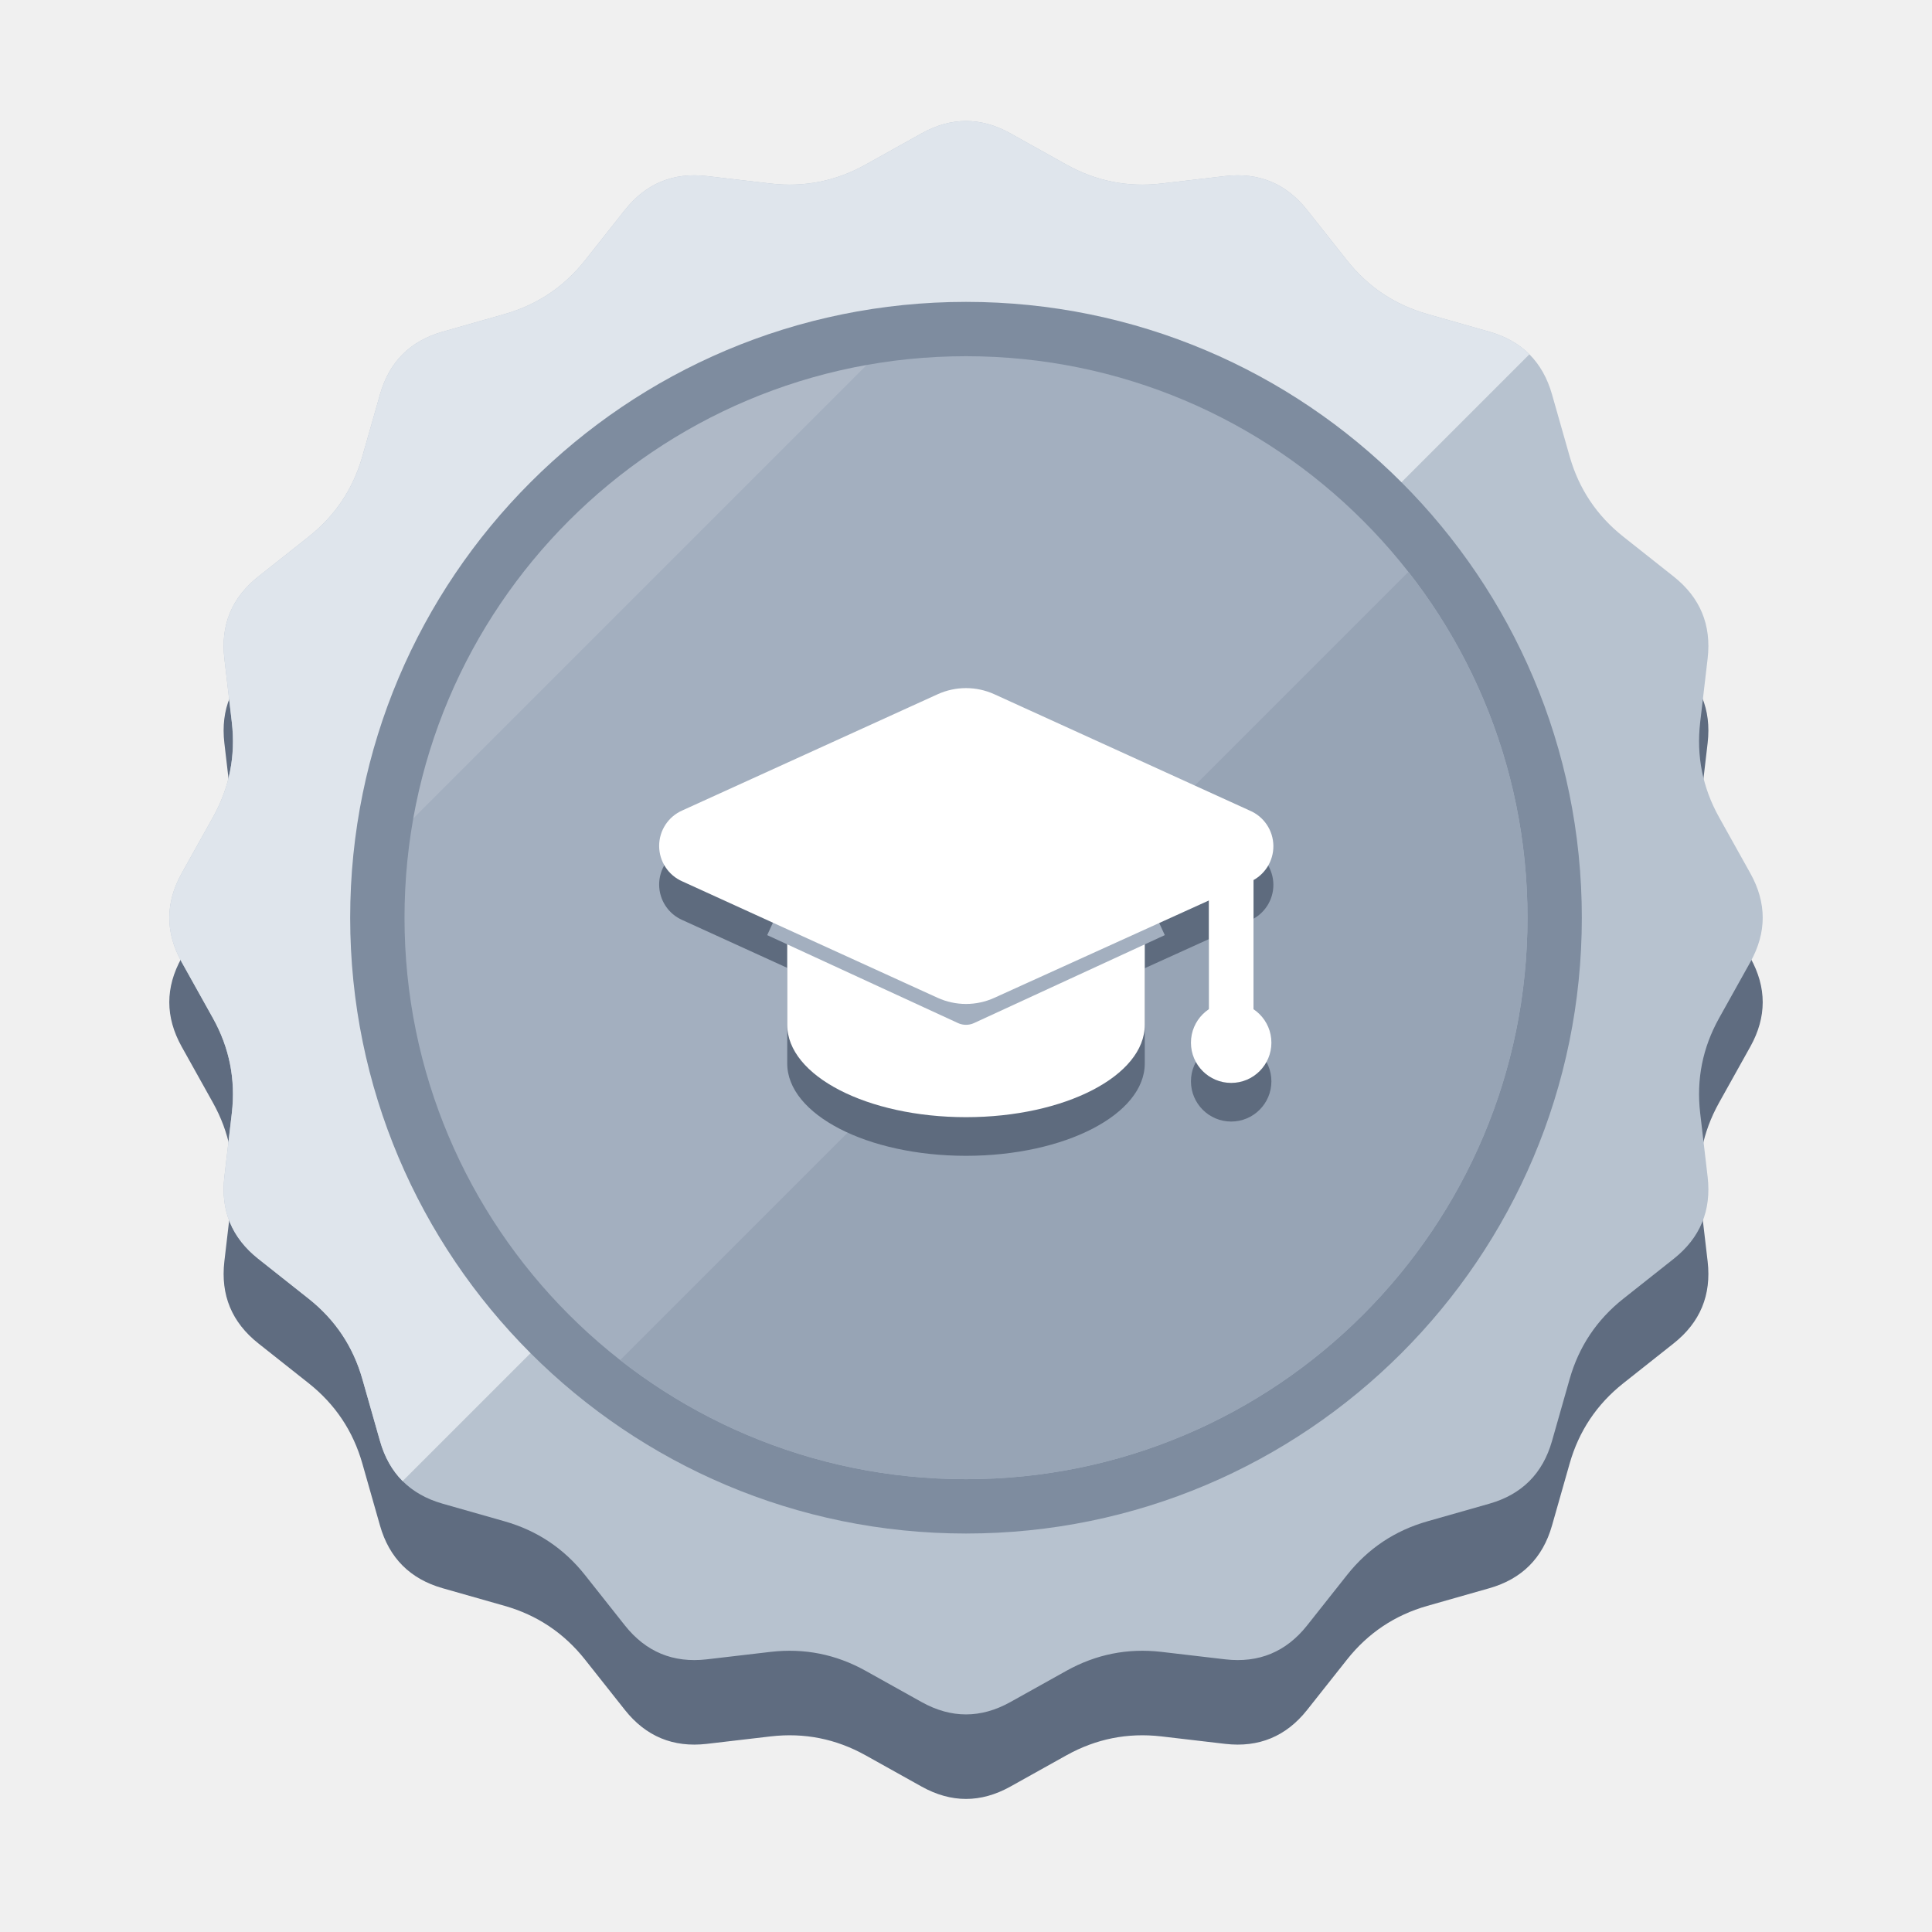
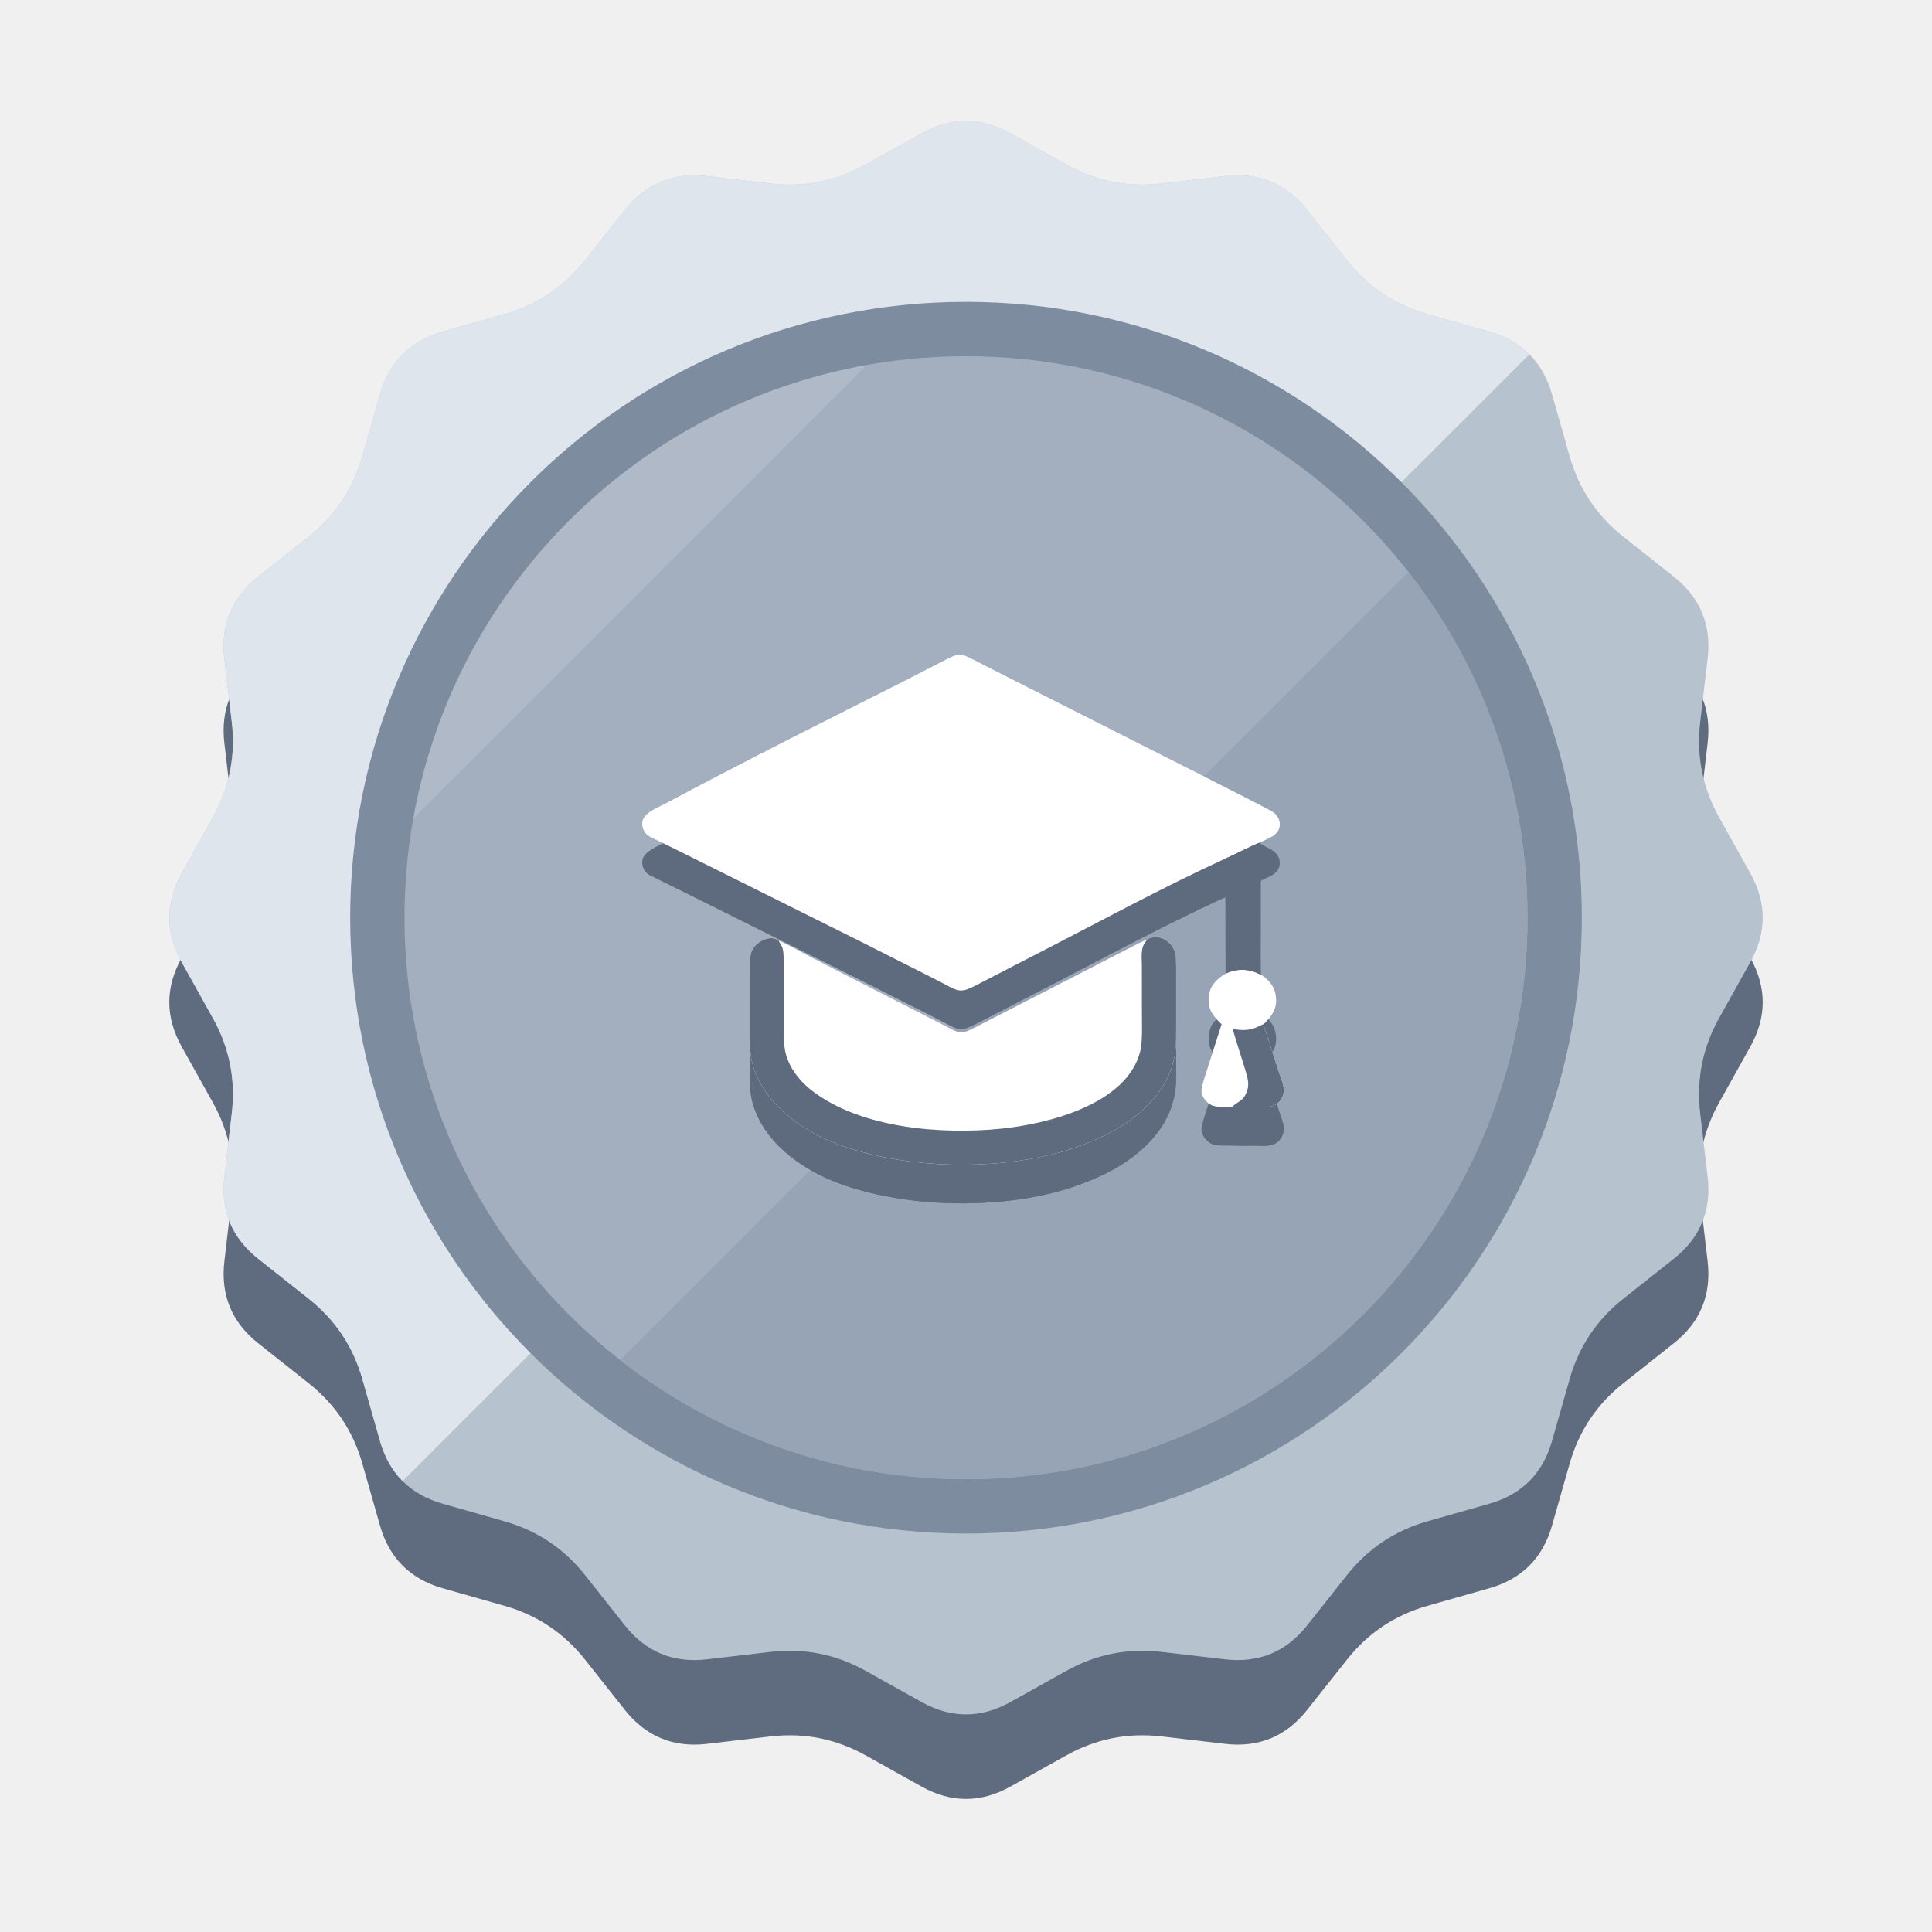
<svg xmlns="http://www.w3.org/2000/svg" viewBox="0 0 160 160" width="160" height="160">
  <defs>
    <clipPath id="A-examen-argent-o">
      <path d="M76.33 11.04Q80.00 9.00 83.67 11.04L88.33 13.64Q92.00 15.68 96.17 15.20L101.47 14.58Q105.64 14.10 108.25 17.39L111.56 21.57Q114.17 24.86 118.21 26.01L123.34 27.47Q127.38 28.62 128.53 32.66L129.99 37.79Q131.14 41.83 134.43 44.44L138.61 47.75Q141.90 50.36 141.42 54.53L140.80 59.83Q140.32 64.00 142.36 67.67L144.96 72.33Q147.00 76.00 144.96 79.67L142.36 84.33Q140.32 88.00 140.80 92.17L141.42 97.47Q141.90 101.64 138.61 104.25L134.43 107.56Q131.14 110.17 129.99 114.21L128.53 119.34Q127.38 123.38 123.34 124.53L118.21 125.99Q114.17 127.14 111.56 130.43L108.25 134.61Q105.64 137.90 101.47 137.42L96.17 136.80Q92.00 136.32 88.33 138.36L83.67 140.96Q80.00 143.00 76.33 140.96L71.67 138.36Q68.00 136.32 63.83 136.80L58.53 137.42Q54.36 137.90 51.75 134.61L48.44 130.43Q45.83 127.14 41.79 125.99L36.66 124.53Q32.62 123.38 31.47 119.34L30.01 114.21Q28.86 110.17 25.57 107.56L21.39 104.25Q18.10 101.64 18.58 97.47L19.20 92.17Q19.68 88.00 17.64 84.33L15.04 79.67Q13.00 76.00 15.04 72.33L17.64 67.67Q19.68 64.00 19.20 59.83L18.58 54.53Q18.10 50.36 21.39 47.75L25.57 44.44Q28.86 41.83 30.01 37.79L31.47 32.66Q32.62 28.62 36.66 27.47L41.79 26.01Q45.83 24.86 48.44 21.57L51.75 17.39Q54.36 14.10 58.53 14.58L63.83 15.20Q68.00 15.68 71.67 13.64Z" />
    </clipPath>
    <clipPath id="A-examen-argent-f">
      <circle cx="80" cy="76" r="46.5" />
    </clipPath>
  </defs>
  <g fill="#5F6C80" transform="translate(0 7)">
    <path d="M76.33 11.04Q80.00 9.00 83.67 11.04L88.33 13.64Q92.00 15.68 96.17 15.20L101.47 14.58Q105.64 14.10 108.25 17.39L111.56 21.57Q114.17 24.86 118.21 26.01L123.34 27.47Q127.38 28.62 128.53 32.66L129.99 37.79Q131.14 41.83 134.43 44.44L138.61 47.75Q141.90 50.36 141.42 54.53L140.80 59.83Q140.32 64.00 142.36 67.67L144.96 72.33Q147.00 76.00 144.96 79.67L142.36 84.33Q140.32 88.00 140.80 92.17L141.42 97.47Q141.90 101.64 138.61 104.25L134.43 107.56Q131.14 110.17 129.99 114.21L128.53 119.34Q127.38 123.38 123.34 124.53L118.21 125.99Q114.17 127.14 111.56 130.43L108.25 134.61Q105.64 137.90 101.47 137.42L96.17 136.80Q92.00 136.32 88.33 138.36L83.67 140.96Q80.00 143.00 76.33 140.96L71.67 138.36Q68.00 136.32 63.83 136.80L58.53 137.42Q54.36 137.90 51.75 134.61L48.44 130.43Q45.83 127.14 41.79 125.99L36.66 124.53Q32.62 123.38 31.47 119.34L30.01 114.21Q28.86 110.17 25.57 107.56L21.39 104.25Q18.10 101.64 18.58 97.47L19.20 92.17Q19.68 88.00 17.64 84.33L15.04 79.67Q13.00 76.00 15.04 72.33L17.64 67.67Q19.68 64.00 19.20 59.83L18.58 54.53Q18.10 50.36 21.39 47.75L25.57 44.44Q28.86 41.83 30.01 37.79L31.47 32.66Q32.62 28.62 36.66 27.47L41.79 26.01Q45.83 24.86 48.44 21.57L51.75 17.39Q54.36 14.10 58.53 14.58L63.83 15.20Q68.00 15.68 71.67 13.64Z" />
  </g>
  <g fill="#B7C2CF">
    <path d="M76.33 11.04Q80.00 9.00 83.67 11.04L88.33 13.64Q92.00 15.68 96.17 15.20L101.47 14.58Q105.64 14.10 108.25 17.39L111.56 21.57Q114.17 24.86 118.21 26.01L123.34 27.47Q127.38 28.62 128.53 32.66L129.99 37.79Q131.14 41.83 134.43 44.44L138.61 47.75Q141.90 50.36 141.42 54.53L140.80 59.83Q140.32 64.00 142.36 67.67L144.96 72.33Q147.00 76.00 144.96 79.67L142.36 84.33Q140.32 88.00 140.80 92.17L141.42 97.47Q141.90 101.64 138.61 104.25L134.43 107.56Q131.14 110.17 129.99 114.21L128.53 119.34Q127.38 123.38 123.34 124.53L118.21 125.99Q114.17 127.14 111.56 130.43L108.25 134.61Q105.64 137.90 101.47 137.42L96.17 136.80Q92.00 136.32 88.33 138.36L83.67 140.96Q80.00 143.00 76.33 140.96L71.67 138.36Q68.00 136.32 63.83 136.80L58.53 137.42Q54.36 137.90 51.75 134.61L48.44 130.43Q45.83 127.14 41.79 125.99L36.66 124.53Q32.62 123.38 31.47 119.34L30.01 114.21Q28.86 110.17 25.57 107.56L21.39 104.25Q18.10 101.64 18.58 97.47L19.20 92.17Q19.68 88.00 17.64 84.33L15.04 79.67Q13.00 76.00 15.04 72.33L17.64 67.67Q19.68 64.00 19.20 59.83L18.58 54.53Q18.10 50.36 21.39 47.75L25.57 44.44Q28.86 41.83 30.01 37.79L31.47 32.66Q32.62 28.62 36.66 27.47L41.79 26.01Q45.83 24.86 48.44 21.57L51.75 17.39Q54.36 14.10 58.53 14.58L63.83 15.20Q68.00 15.68 71.67 13.64Z" />
  </g>
  <g fill="#DFE5EC" clip-path="url(#A-examen-argent-o)">
    <polygon points="480,-324 -320,476 -320,-324" />
  </g>
  <g fill="#7E8C9F">
    <circle cx="80" cy="76" r="51" />
  </g>
  <g fill="#A3AFBF">
    <circle cx="80" cy="76" r="46.5" />
  </g>
  <g fill="#97A4B5" clip-path="url(#A-examen-argent-f)">
    <polygon points="480,-316 -320,484 480,476" />
  </g>
  <g fill="#FFFFFF" fill-opacity="0.13" clip-path="url(#A-examen-argent-f)">
    <polygon points="20,70 74,16 86,16 20,82" />
  </g>
-   <g fill="#5E6B7E" stroke="#5E6B7E" stroke-width="0" transform="translate(50.39 48.59) scale(2.4675)">
-     <path d="M6 12.2V16a6 3.1 0 0 0 12 0V12.2z" />
-     <path d="M21.42 10.922a1 1 0 0 0-.019-1.838L12.83 5.18a2 2 0 0 0-1.66 0L2.6 9.08a1 1 0 0 0 0 1.832l8.57 3.908a2 2 0 0 0 1.66 0z" stroke-width="0.6" stroke-linejoin="round" />
-     <path d="M20.9 10.4v5.4" fill="none" stroke="#5E6B7E" stroke-width="1.5" stroke-linecap="round" />
-     <circle cx="20.9" cy="16.6" r="1.35" />
+   <g fill="#5E6B7E" transform="translate(47 46.2) scale(0.0645)">
+     <path d="M844.532 435.779C762.645 473.351 680.825 518.022 600.409 559.238L543.978 588.329C498.608 611.565 510.623 609.906 467.205 588.142L377.176 542.684L173.364 441.068C150.868 429.819 128.295 418.615 105.698 407.612C98.456 403.893 94.469 395.044 96.32 387.245C98.86 376.54 116.292 370.033 125.604 365.102L165.788 343.802C218.07 316.37 270.576 289.365 323.299 262.79L440.815 203.416C458.394 194.532 475.891 185.025 493.607 176.455C496.881 174.871 504.04 173 507.294 174.153C516.978 177.583 527.175 183.554 536.416 188.179L612.001 226.484L812.507 327.848L877.301 360.894C885.83 365.324 894.463 369.628 902.892 374.239C906.71 376.327 910.231 379.1 912.281 383.032C914.522 387.248 915.253 392.374 913.733 396.945C911.83 402.669 906.844 406.632 901.544 409.107C897.656 410.922 893.781 412.754 889.974 414.747C875.063 420.596 859.494 429.324 844.532 435.779Z" />
+     <path d="M743.803 539.721C761.226 529.859 780.178 544.668 781.171 562.769C781.552 569.724 781.462 576.542 781.463 583.5L781.464 618.516L781.448 654.282C781.435 674.089 781.699 686.842 774.957 706.06C761.451 744.559 725.604 773.741 689.748 791.086C669.811 800.664 649.026 808.368 627.664 814.1C544.167 836.008 438.453 833.539 356.334 805.882C312.442 791.099 265.65 761.855 244.934 718.911C234.365 697.004 233.996 682.546 233.989 658.915L233.987 627.558L233.972 588.424C233.968 578.368 233.199 566.526 235.724 556.818C239.094 543.862 259.724 532.038 271.1 541.135C284.629 546.607 301.715 556.84 315.066 563.612L446.748 631.022L479.09 647.55C506.007 661.308 503.016 663.113 530.035 649.02L559.493 633.88L670.389 576.882C684.757 569.388 699.175 561.99 713.641 554.687C723.881 549.427 733.173 544.194 743.803 539.721Z" />
+     <path d="M844.864 583.437C860.459 576.281 875.136 577.109 890.244 584.76C897.995 589.086 906.062 598.001 908.306 606.706C913.087 625.255 906.373 636.01 893.792 648.341C894.423 653.697 898.689 664.574 900.572 670.328L913.887 711.538C917.939 723.722 923.904 734.697 914.938 746.498C906.53 757.563 892.415 754.433 880.059 754.688C871.624 754.862 862.23 754.851 853.835 754.529C846.192 754.583 836.593 755.215 829.398 753.253C820.864 750.922 812.561 740.374 814.172 731.32C815.823 722.048 819.521 712.019 822.386 703.018L839.796 648.416C827.085 636.483 820.334 626.523 824.192 608.041C826.546 596.764 835.471 589.27 844.864 583.437Z" />
+     <path d="M743.803 539.721C761.226 529.859 780.178 544.668 781.171 562.769C781.552 569.724 781.462 576.542 781.463 583.5L781.464 618.516L781.448 654.282C781.435 674.089 781.699 686.842 774.957 706.06C761.451 744.559 725.604 773.741 689.748 791.086C669.811 800.664 649.026 808.368 627.664 814.1C544.167 836.008 438.453 833.539 356.334 805.882C312.442 791.099 265.65 761.855 244.934 718.911C234.365 697.004 233.996 682.546 233.989 658.915L233.987 627.558L233.972 588.424C233.968 578.368 233.199 566.526 235.724 556.818C239.094 543.862 259.724 532.038 271.1 541.135C272.565 544.589 275.695 548.065 276.518 552.555C278.091 561.138 277.522 571.394 277.637 580.25C277.914 598.221 277.987 616.194 277.855 634.167C277.739 647.269 277.375 662.355 278.383 675.303C280.217 698.844 295.515 719.55 314.028 733.831C376.685 782.164 480.237 790.22 556.063 782.598C616.466 776.526 718.415 751.299 735.364 683.01C738.415 670.719 737.516 648.838 737.504 635.28L737.436 573.148C737.421 562.217 735.446 550.229 742.591 542.089C743.425 541.139 743.657 540.982 743.803 539.721Z" />
+     <path d="M893.792 648.341C894.423 653.697 898.689 664.574 900.572 670.328L913.887 711.538C917.939 723.722 923.904 734.697 914.938 746.498C906.53 757.563 892.415 754.433 880.059 754.688C871.624 754.862 862.23 754.851 853.835 754.529C856.157 750.239 865.972 747.495 869.82 740.02C875.996 729.324 874.322 720.822 870.991 709.583C865.529 691.152 859.094 672.692 853.911 654.113C864.625 656.619 873.672 656.671 884.118 652.662C887.497 651.366 890.283 649.252 893.792 648.341Z" />
+     <path d="M889.974 414.747L889.969 523.833C889.983 542.759 889.399 566.158 890.244 584.76C875.136 577.109 860.459 576.281 844.864 583.437C845.563 552.379 844.662 519.233 844.726 487.834L844.869 454.729C844.895 449.898 845.196 440.134 844.532 435.779C859.494 429.324 875.063 420.596 889.974 414.747Z" />
  </g>
-   <g transform="translate(50.39 45.39) scale(2.4675)">
-     <g fill="#FFFFFF" stroke="#FFFFFF" stroke-width="0">
-       <path d="M6 12.2V16a6 3.1 0 0 0 12 0V12.2z" />
+   <g transform="translate(47 43) scale(0.0645)">
+     <g fill="#FFFFFF">
+       <path d="M844.532 435.779C762.645 473.351 680.825 518.022 600.409 559.238L543.978 588.329C498.608 611.565 510.623 609.906 467.205 588.142L377.176 542.684L173.364 441.068C150.868 429.819 128.295 418.615 105.698 407.612C98.456 403.893 94.469 395.044 96.32 387.245C98.86 376.54 116.292 370.033 125.604 365.102L165.788 343.802C218.07 316.37 270.576 289.365 323.299 262.79L440.815 203.416C458.394 194.532 475.891 185.025 493.607 176.455C496.881 174.871 504.04 173 507.294 174.153C516.978 177.583 527.175 183.554 536.416 188.179L612.001 226.484L812.507 327.848L877.301 360.894C885.83 365.324 894.463 369.628 902.892 374.239C906.71 376.327 910.231 379.1 912.281 383.032C914.522 387.248 915.253 392.374 913.733 396.945C911.83 402.669 906.844 406.632 901.544 409.107C897.656 410.922 893.781 412.754 889.974 414.747C875.063 420.596 859.494 429.324 844.532 435.779Z" />
+       <path d="M743.803 539.721C761.226 529.859 780.178 544.668 781.171 562.769C781.552 569.724 781.462 576.542 781.463 583.5L781.464 618.516L781.448 654.282C781.435 674.089 781.699 686.842 774.957 706.06C761.451 744.559 725.604 773.741 689.748 791.086C669.811 800.664 649.026 808.368 627.664 814.1C544.167 836.008 438.453 833.539 356.334 805.882C312.442 791.099 265.65 761.855 244.934 718.911C234.365 697.004 233.996 682.546 233.989 658.915L233.987 627.558L233.972 588.424C233.968 578.368 233.199 566.526 235.724 556.818C239.094 543.862 259.724 532.038 271.1 541.135C284.629 546.607 301.715 556.84 315.066 563.612L446.748 631.022L479.09 647.55C506.007 661.308 503.016 663.113 530.035 649.02L559.493 633.88L670.389 576.882C684.757 569.388 699.175 561.99 713.641 554.687C723.881 549.427 733.173 544.194 743.803 539.721Z" />
+       <path d="M844.864 583.437C860.459 576.281 875.136 577.109 890.244 584.76C897.995 589.086 906.062 598.001 908.306 606.706C913.087 625.255 906.373 636.01 893.792 648.341C894.423 653.697 898.689 664.574 900.572 670.328L913.887 711.538C917.939 723.722 923.904 734.697 914.938 746.498C906.53 757.563 892.415 754.433 880.059 754.688C871.624 754.862 862.23 754.851 853.835 754.529C846.192 754.583 836.593 755.215 829.398 753.253C820.864 750.922 812.561 740.374 814.172 731.32C815.823 722.048 819.521 712.019 822.386 703.018L839.796 648.416C827.085 636.483 820.334 626.523 824.192 608.041C826.546 596.764 835.471 589.27 844.864 583.437Z" />
    </g>
-     <path d="M5.6 12.4l6.4 2.95 6.4-2.95" fill="none" stroke="#A3AFBF" stroke-width="1.3" stroke-linejoin="round" />
-     <g fill="#FFFFFF" stroke="#FFFFFF" stroke-width="0">
-       <path d="M21.42 10.922a1 1 0 0 0-.019-1.838L12.83 5.18a2 2 0 0 0-1.66 0L2.6 9.08a1 1 0 0 0 0 1.832l8.57 3.908a2 2 0 0 0 1.66 0z" stroke-width="0.6" stroke-linejoin="round" />
-     </g>
-     <g fill="#FFFFFF" stroke="#FFFFFF" stroke-width="0">
-       <path d="M20.9 10.4v5.4" fill="none" stroke="#FFFFFF" stroke-width="1.5" stroke-linecap="round" />
-     </g>
-     <g fill="#FFFFFF" stroke="#FFFFFF" stroke-width="0">
-       <circle cx="20.9" cy="16.6" r="1.35" />
-     </g>
+     <path fill="#5E6B7E" d="M743.803 539.721C761.226 529.859 780.178 544.668 781.171 562.769C781.552 569.724 781.462 576.542 781.463 583.5L781.464 618.516L781.448 654.282C781.435 674.089 781.699 686.842 774.957 706.06C761.451 744.559 725.604 773.741 689.748 791.086C669.811 800.664 649.026 808.368 627.664 814.1C544.167 836.008 438.453 833.539 356.334 805.882C312.442 791.099 265.65 761.855 244.934 718.911C234.365 697.004 233.996 682.546 233.989 658.915L233.987 627.558L233.972 588.424C233.968 578.368 233.199 566.526 235.724 556.818C239.094 543.862 259.724 532.038 271.1 541.135C272.565 544.589 275.695 548.065 276.518 552.555C278.091 561.138 277.522 571.394 277.637 580.25C277.914 598.221 277.987 616.194 277.855 634.167C277.739 647.269 277.375 662.355 278.383 675.303C280.217 698.844 295.515 719.55 314.028 733.831C376.685 782.164 480.237 790.22 556.063 782.598C616.466 776.526 718.415 751.299 735.364 683.01C738.415 670.719 737.516 648.838 737.504 635.28L737.436 573.148C737.421 562.217 735.446 550.229 742.591 542.089C743.425 541.139 743.657 540.982 743.803 539.721Z" />
+     <path fill="#5E6B7E" d="M893.792 648.341C894.423 653.697 898.689 664.574 900.572 670.328L913.887 711.538C917.939 723.722 923.904 734.697 914.938 746.498C906.53 757.563 892.415 754.433 880.059 754.688C871.624 754.862 862.23 754.851 853.835 754.529C856.157 750.239 865.972 747.495 869.82 740.02C875.996 729.324 874.322 720.822 870.991 709.583C865.529 691.152 859.094 672.692 853.911 654.113C864.625 656.619 873.672 656.671 884.118 652.662C887.497 651.366 890.283 649.252 893.792 648.341Z" />
+     <path fill="#5E6B7E" d="M889.974 414.747L889.969 523.833C889.983 542.759 889.399 566.158 890.244 584.76C875.136 577.109 860.459 576.281 844.864 583.437C845.563 552.379 844.662 519.233 844.726 487.834L844.869 454.729C844.895 449.898 845.196 440.134 844.532 435.779C859.494 429.324 875.063 420.596 889.974 414.747Z" />
  </g>
</svg>
